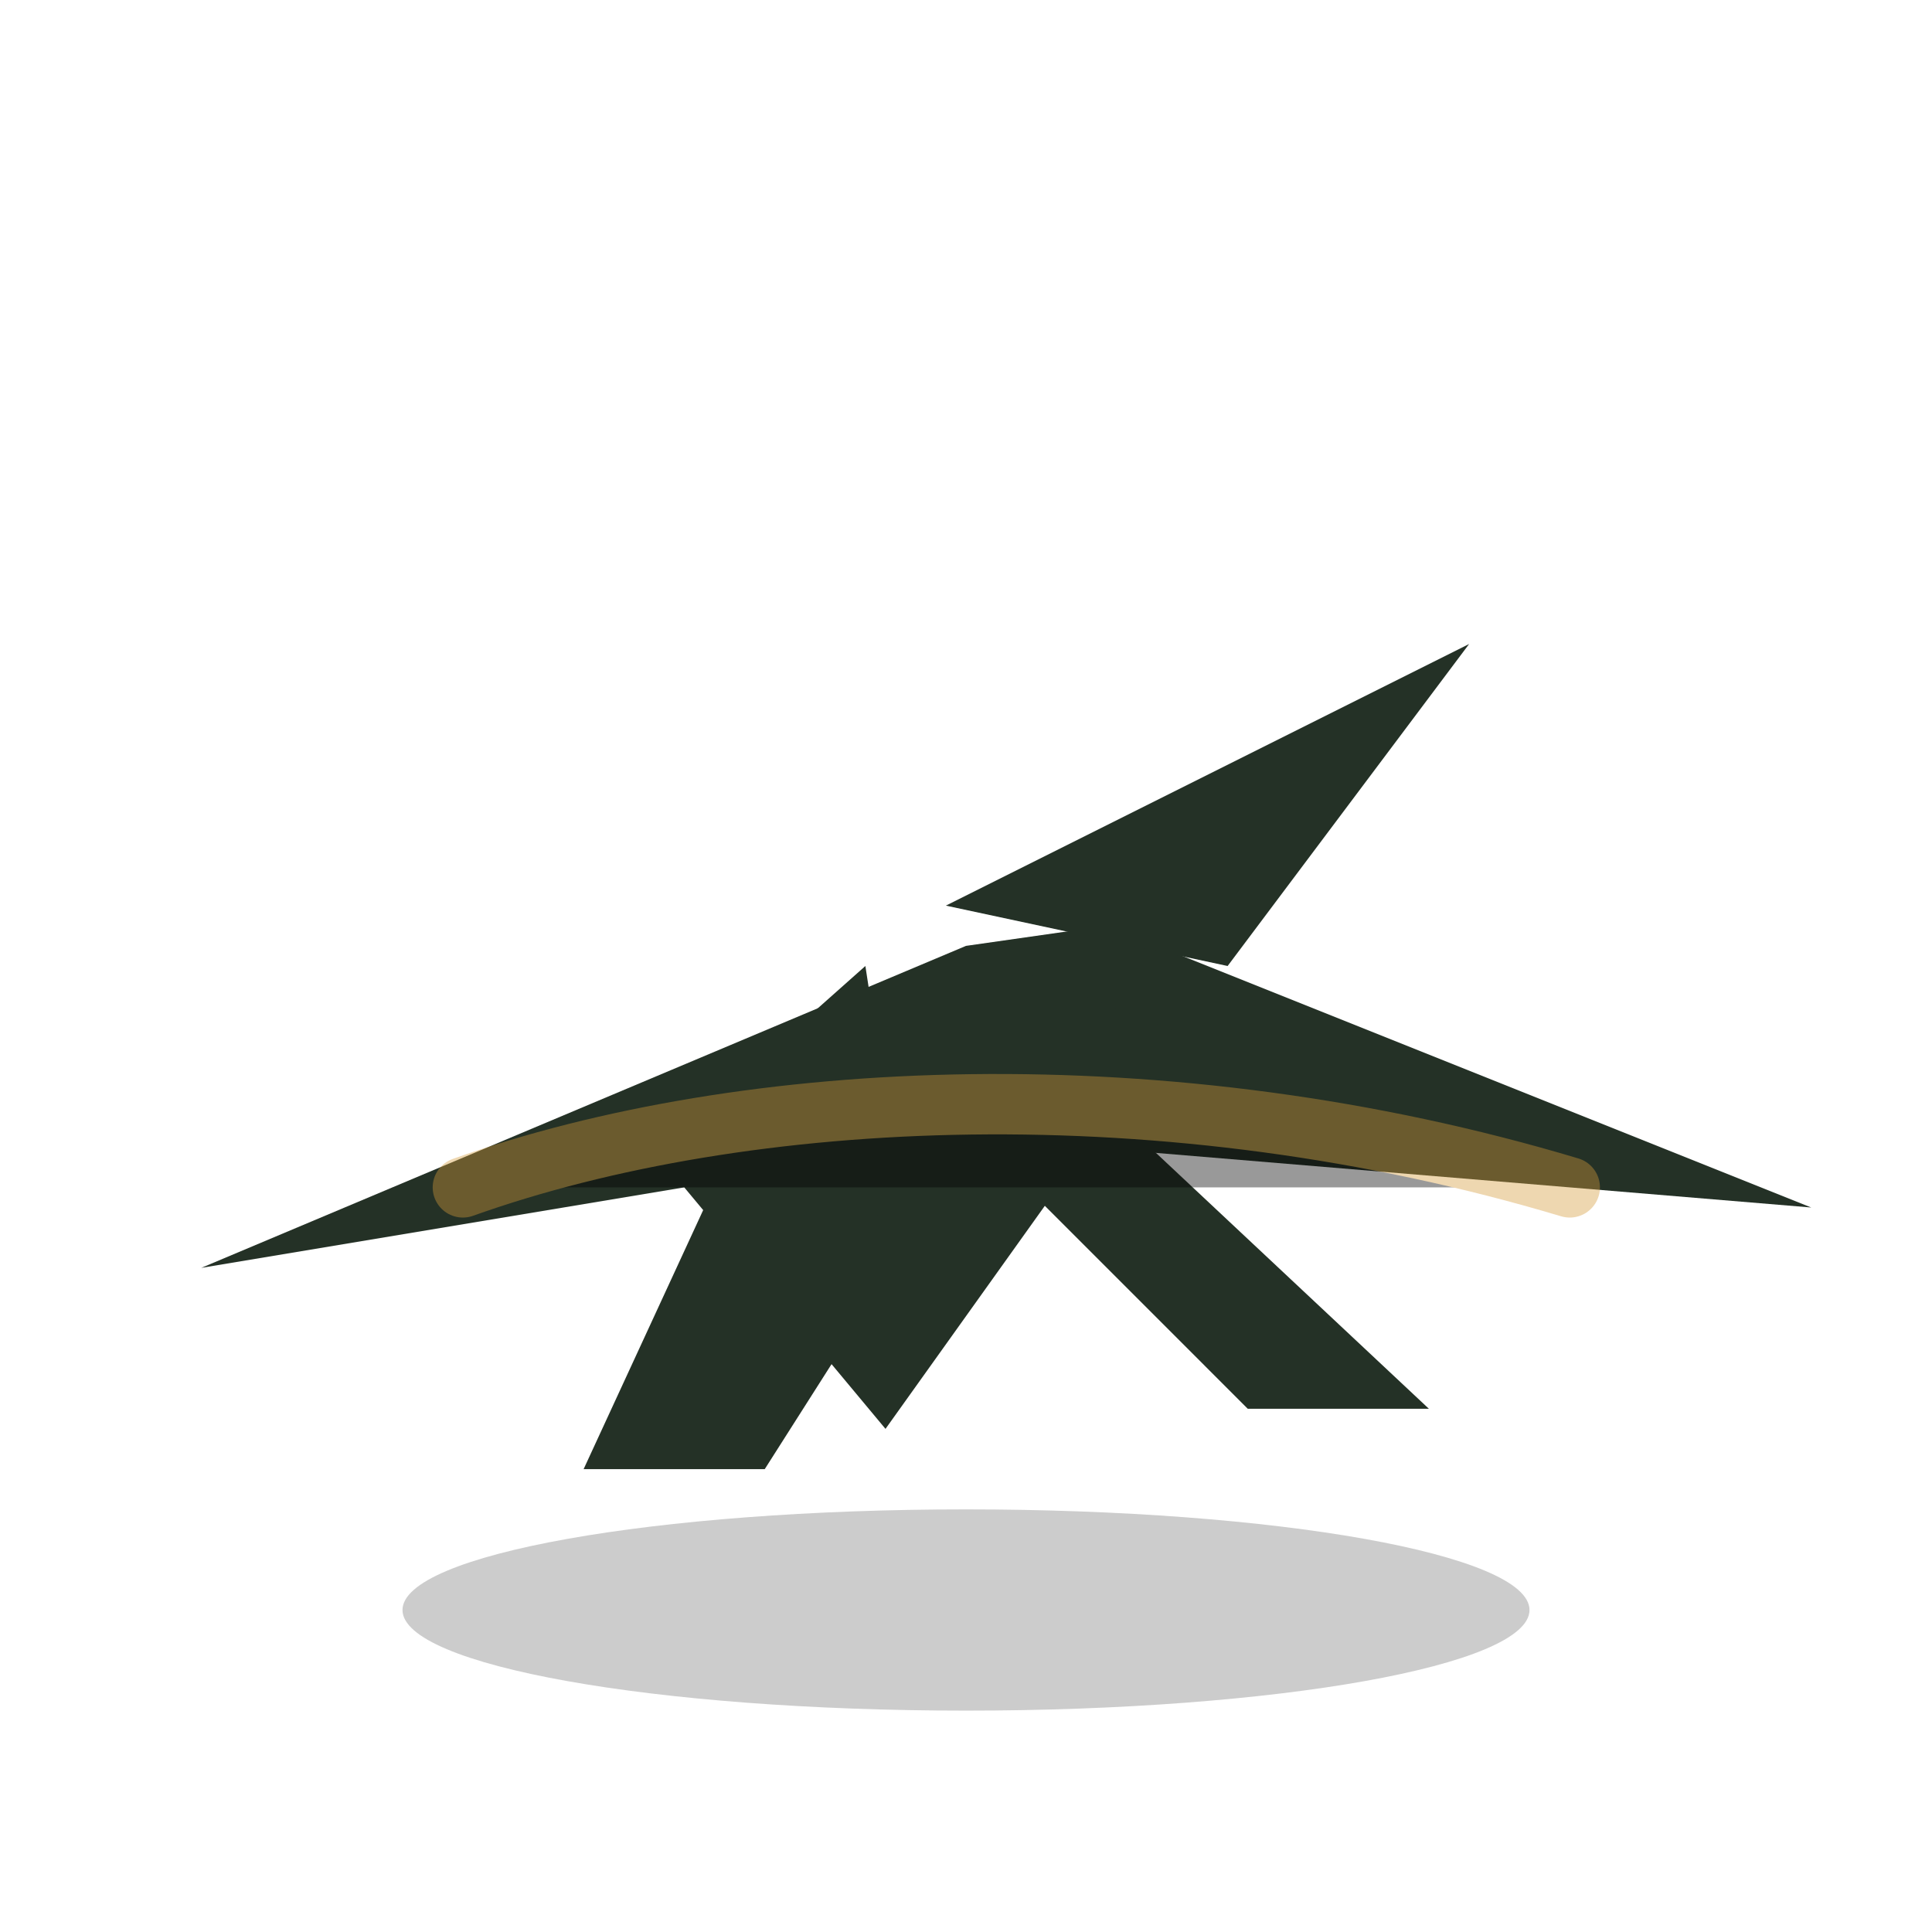
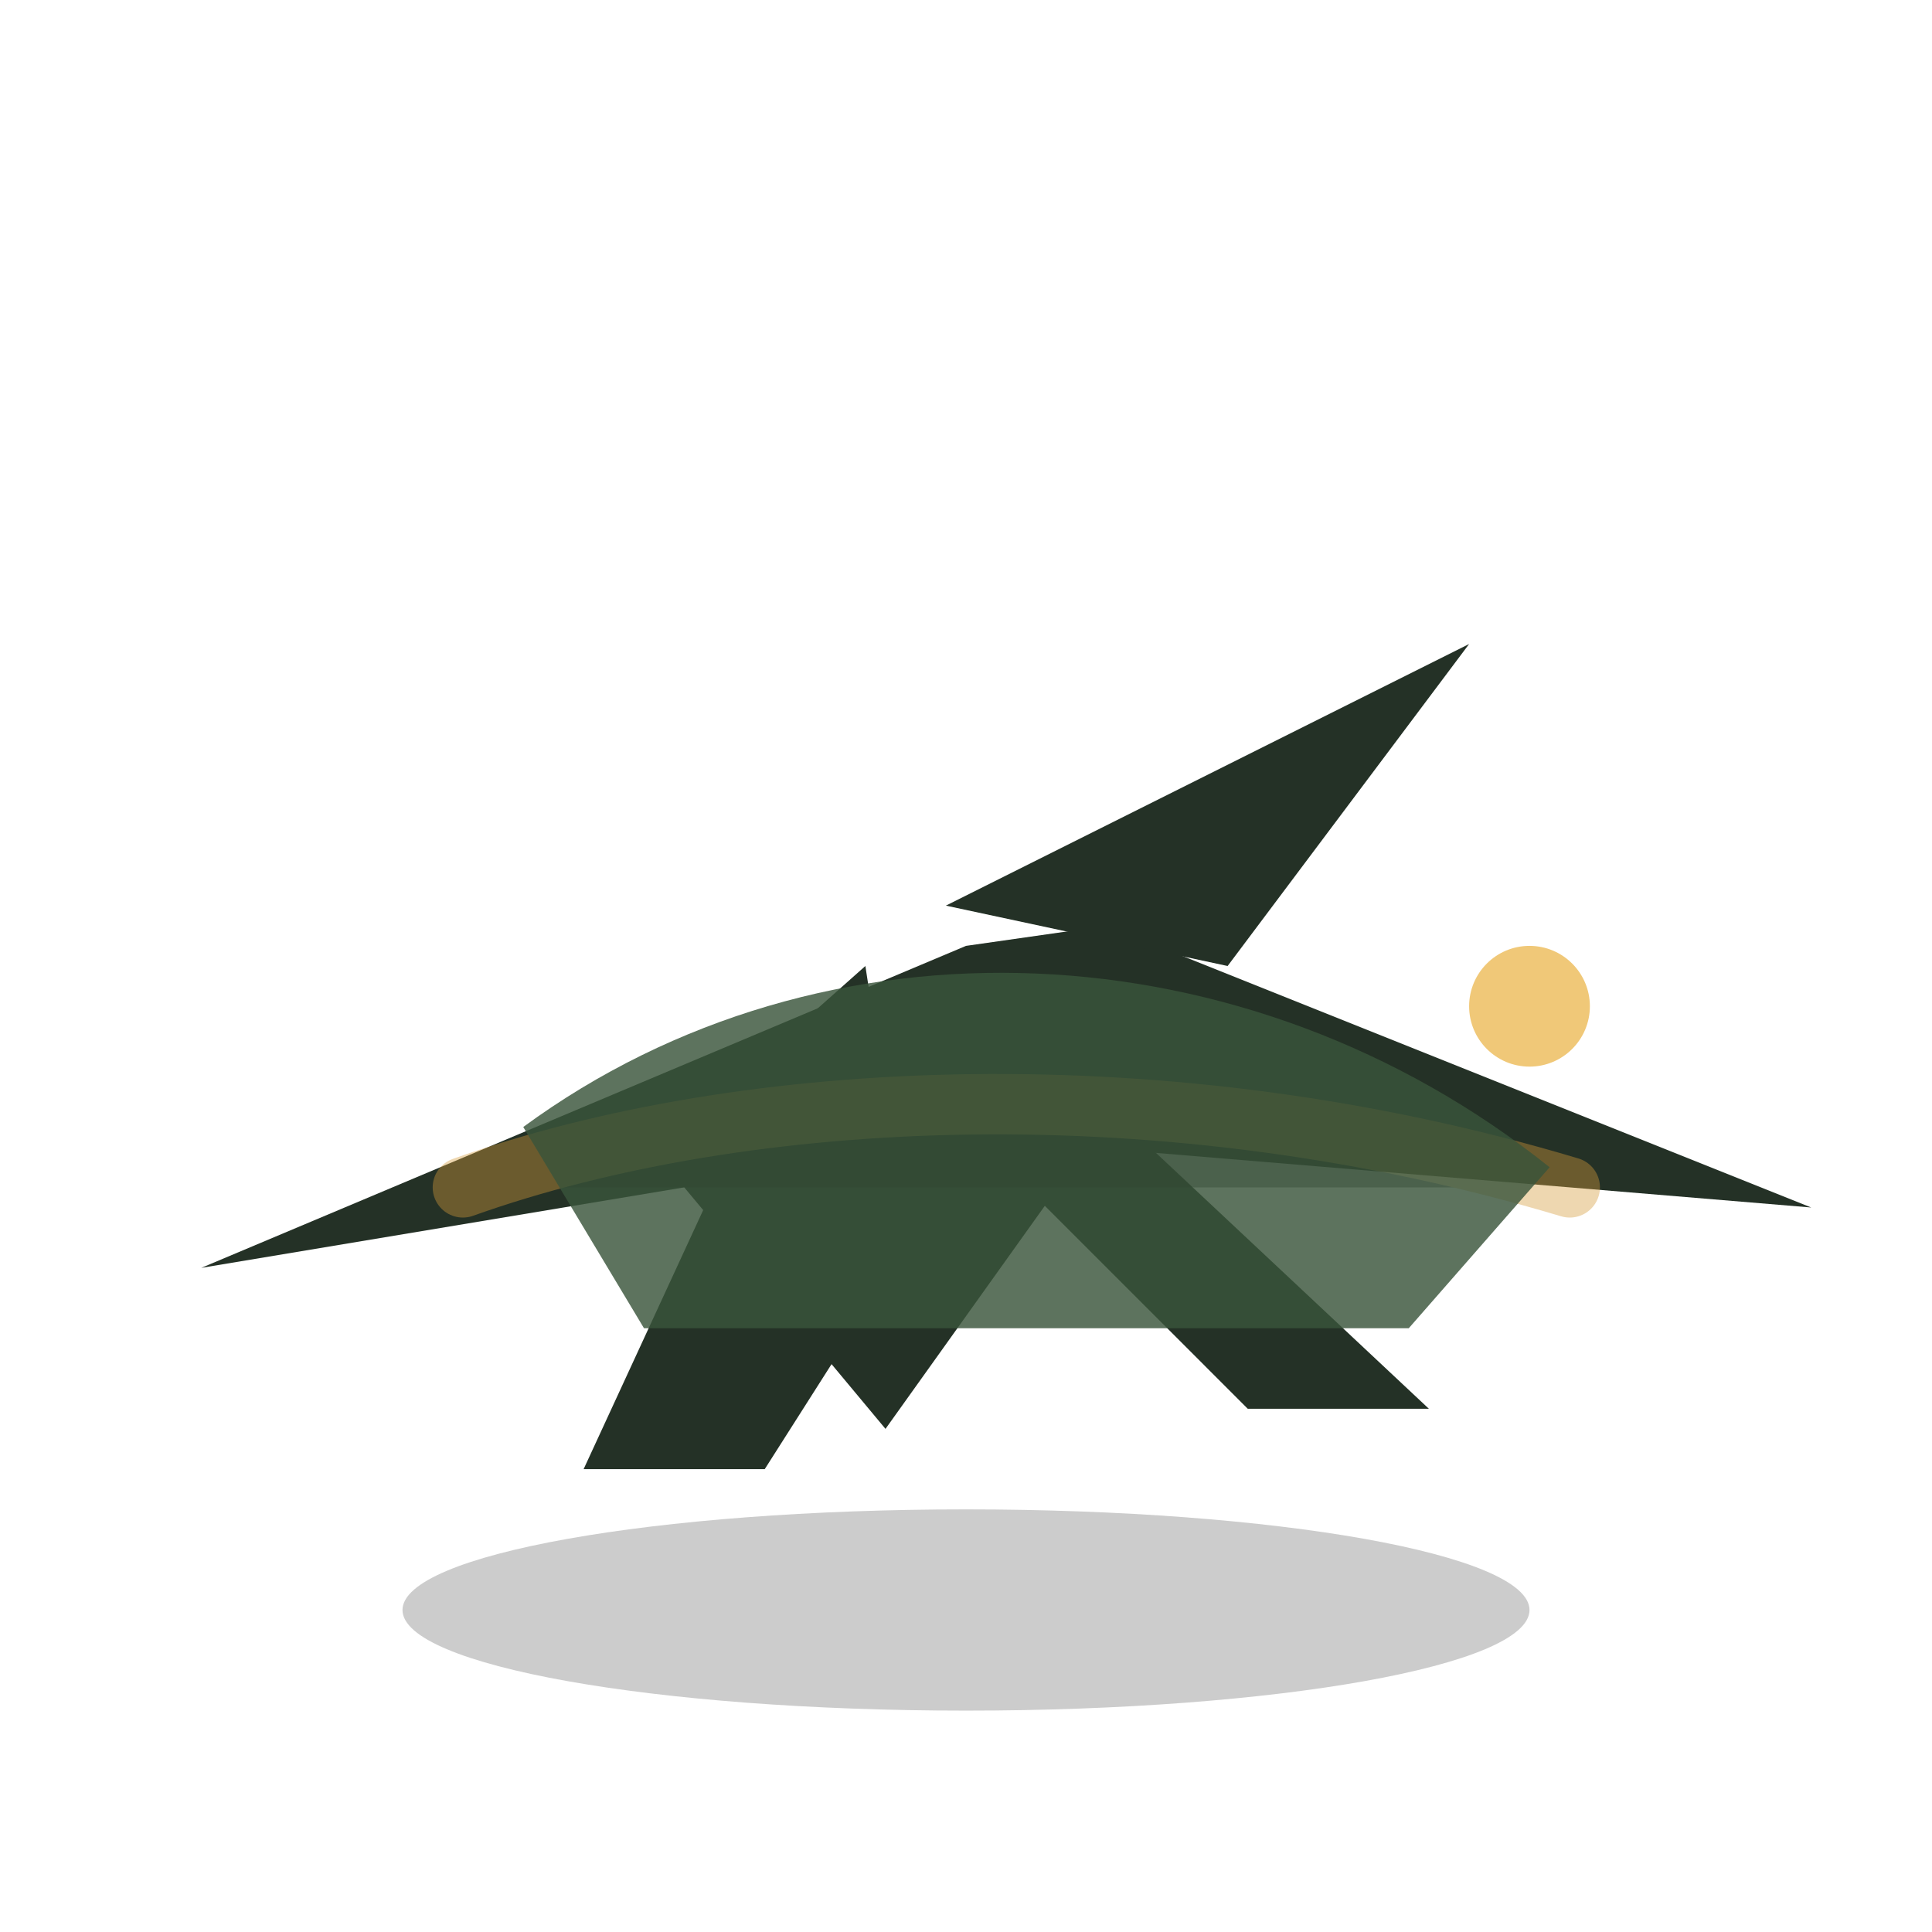
<svg xmlns="http://www.w3.org/2000/svg" width="96" height="96" viewBox="0 0 96 96" role="img" aria-label="Temporary generated dinosaur silhouette placeholder">
  <ellipse cx="48" cy="80" rx="28" ry="5" fill="#00000033" />
  <path d="M48 47 10 63l24-4 10 12 10-14 36 3-35-14Z" fill="#243126" />
  <path d="M47 45l26-13-12 16Z" fill="#243126" />
  <path d="M50 48l18 7-19 4Z" fill="#243126" />
  <path d="M43 48l-9 8 11 5Z" fill="#243126" />
  <path d="M35 60l-6 13h9l7-11Z" fill="#243126" />
  <path d="M49 57l13 13h9l-16-15Z" fill="#243126" />
  <path d="M23 59c14-5 35-6 55 0" stroke="#d59a3a" stroke-width="3" stroke-linecap="round" opacity=".4" />
+   <path d="M26 56c15-11 36-10 51 2l-7 8H32Z" fill="#39543a" opacity="0.82" />
+   <circle cx="76" cy="50" r="3" fill="#f0c878" />
</svg>
